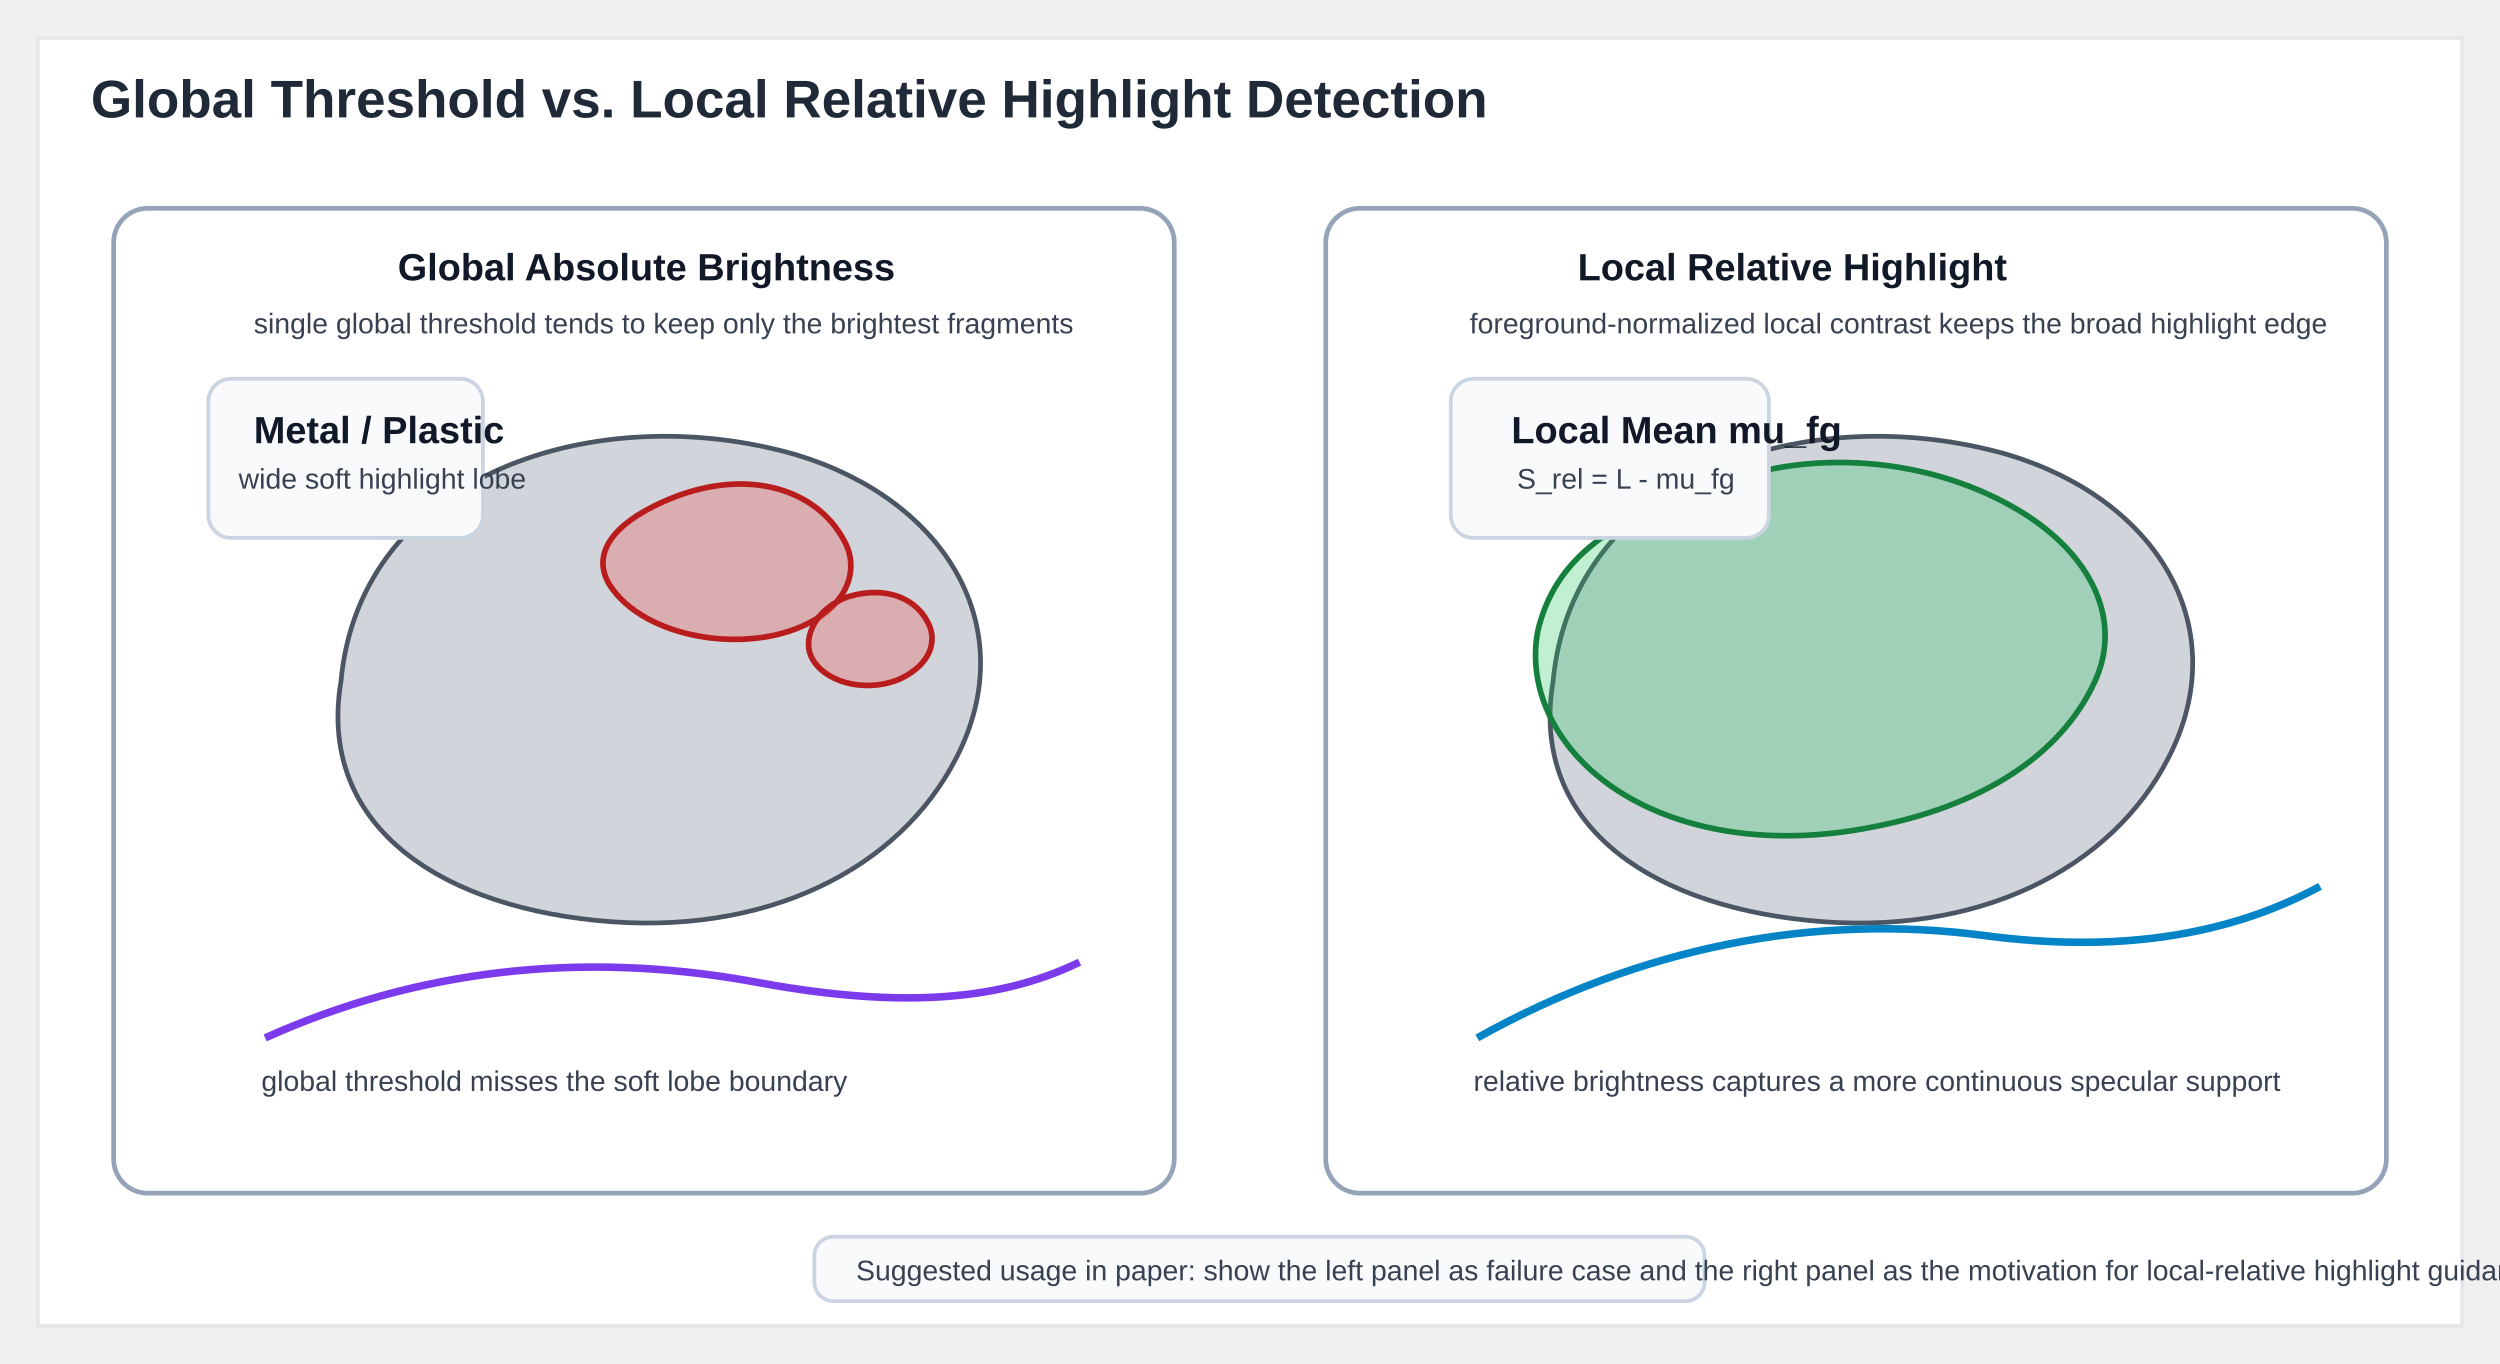
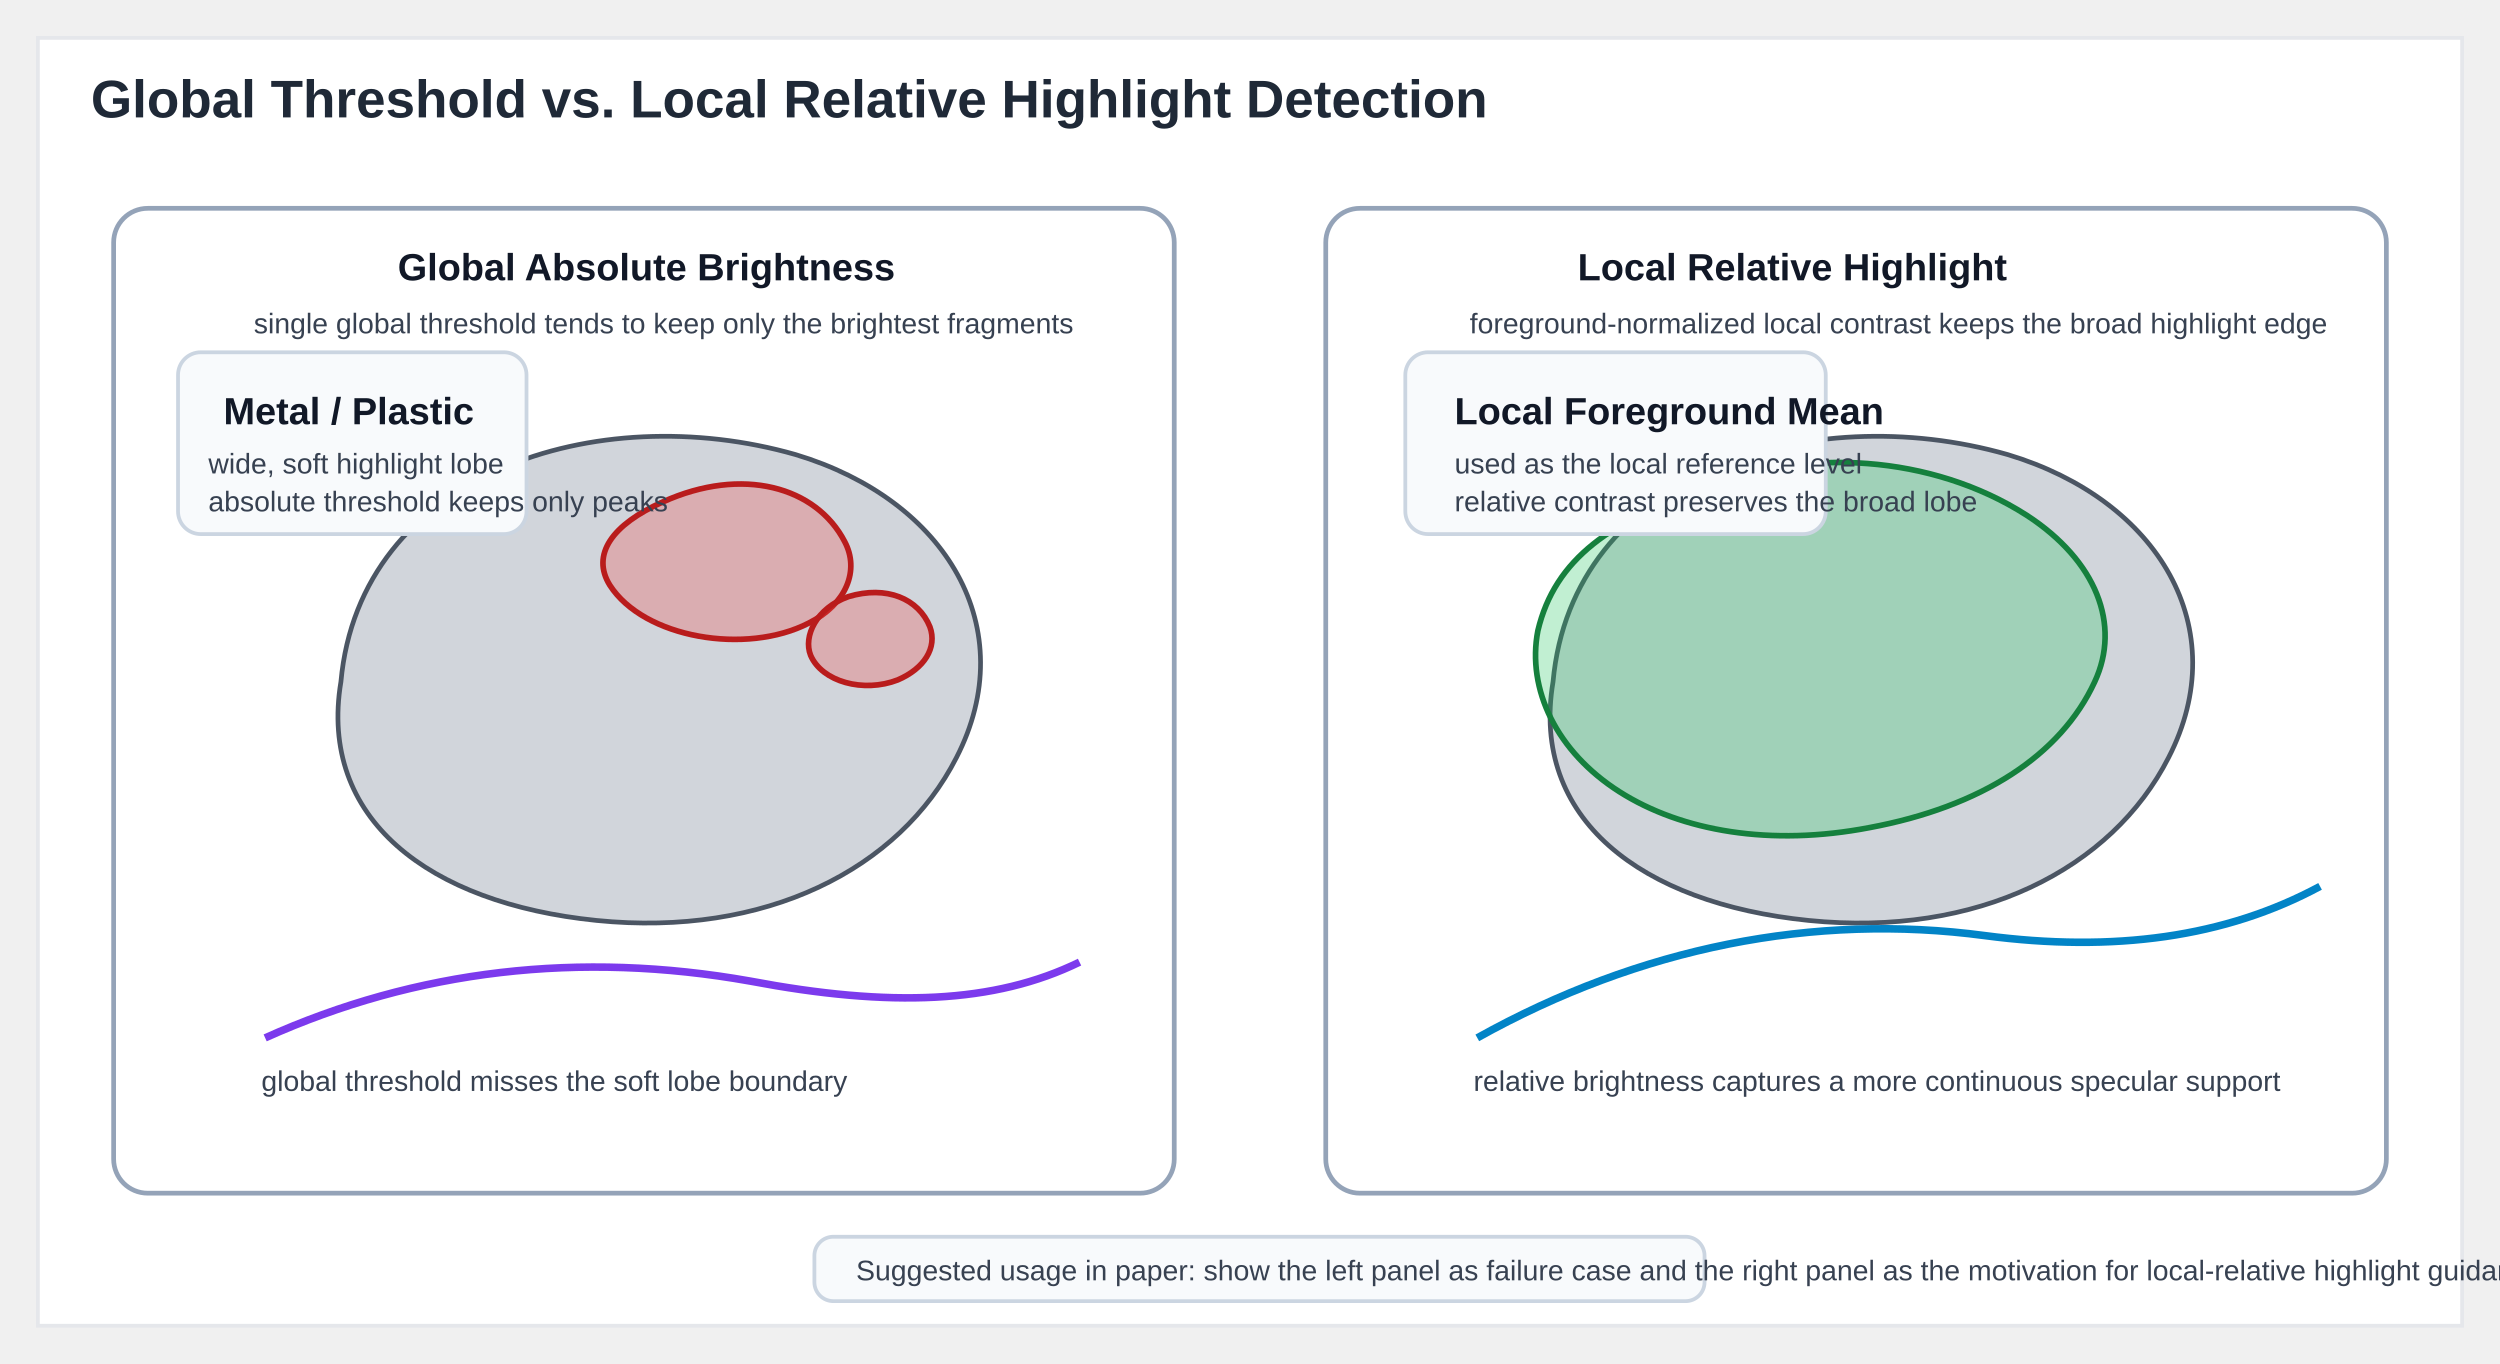
<svg xmlns="http://www.w3.org/2000/svg" width="1320" height="720" viewBox="0 0 1320 720">
  <defs>
    <style>
      .title { font-family: Arial; font-size: 28px; font-weight: 700; fill: #1f2937; }
      .label { font-family: Arial; font-size: 20px; font-weight: 600; fill: #111827; }
      .small { font-family: Arial; font-size: 15px; font-weight: 400; fill: #374151; }
      .panel { fill: #ffffff; stroke: #94a3b8; stroke-width: 2.5; rx: 18; ry: 18; }
      .object { fill: #d1d5db; stroke: #4b5563; stroke-width: 2.5; }
      .maskBad { fill: rgba(239,68,68,0.28); stroke: #b91c1c; stroke-width: 3; }
      .maskGood { fill: rgba(34,197,94,0.28); stroke: #15803d; stroke-width: 3; }
      .curve { stroke: #7c3aed; stroke-width: 4; fill: none; }
      .curve2 { stroke: #0284c7; stroke-width: 4; fill: none; }
      .note { fill: #f8fafc; stroke: #cbd5e1; stroke-width: 2; rx: 12; ry: 12; }
    </style>
  </defs>
  <rect x="20" y="20" width="1280" height="680" fill="#ffffff" stroke="#e5e7eb" stroke-width="2" />
  <text x="48" y="62" class="title">Global Threshold vs. Local Relative Highlight Detection</text>
  <rect x="60" y="110" width="560" height="520" class="panel" />
  <text x="210" y="148" class="label">Global Absolute Brightness</text>
  <text x="134" y="176" class="small">single global threshold tends to keep only the brightest fragments</text>
  <path class="object" d="M180 360 C190 250, 315 210, 420 240 C500 264, 540 332, 505 400 C475 459, 404 495, 315 486 C226 477, 168 432, 180 360 Z" />
  <path class="maskBad" d="M350 265 C392 246, 431 257, 446 286 C454 301, 447 319, 427 329 C394 346, 340 337, 322 309 C312 293, 323 277, 350 265 Z" />
  <path class="maskBad" d="M448 315 C468 309, 485 316, 491 331 C495 342, 488 353, 474 359 C456 366, 434 360, 428 346 C424 336, 431 321, 448 315 Z" />
  <path class="curve" d="M140 548 C220 512, 306 502, 396 518 C470 532, 525 530, 570 508" />
  <text x="138" y="576" class="small">global threshold misses the soft lobe boundary</text>
-   <rect x="110" y="200" width="145" height="84" class="note" />
-   <text x="134" y="234" class="label">Metal / Plastic</text>
-   <text x="126" y="258" class="small">wide soft highlight lobe</text>
+   <rect x="94" y="186" width="184" height="96" class="note" />
+   <text x="118" y="224" class="label">Metal / Plastic</text>
+   <text x="110" y="250" class="small">wide, soft highlight lobe</text>
+   <text x="110" y="270" class="small">absolute threshold keeps only peaks</text>
  <rect x="700" y="110" width="560" height="520" class="panel" />
  <text x="833" y="148" class="label">Local Relative Highlight</text>
  <text x="776" y="176" class="small">foreground-normalized local contrast keeps the broad highlight edge</text>
  <path class="object" d="M820 360 C830 250, 955 210, 1060 240 C1140 264, 1180 332, 1145 400 C1115 459, 1044 495, 955 486 C866 477, 808 432, 820 360 Z" />
  <path class="maskGood" d="M902 258 C952 236, 1020 240, 1070 272 C1107 296, 1120 330, 1106 360 C1088 399, 1046 426, 987 437 C935 447, 888 439, 855 418 C822 397, 806 364, 812 333 C821 295, 851 274, 902 258 Z" />
  <path class="curve2" d="M780 548 C866 500, 958 482, 1048 494 C1116 503, 1175 495, 1225 468" />
  <text x="778" y="576" class="small">relative brightness captures a more continuous specular support</text>
-   <rect x="766" y="200" width="168" height="84" class="note" />
-   <text x="798" y="234" class="label">Local Mean mu_fg</text>
-   <text x="801" y="258" class="small">S_rel = L - mu_fg</text>
+   <rect x="742" y="186" width="222" height="96" class="note" />
+   <text x="768" y="224" class="label">Local Foreground Mean</text>
+   <text x="768" y="250" class="small">used as the local reference level</text>
+   <text x="768" y="270" class="small">relative contrast preserves the broad lobe</text>
  <rect x="430" y="653" width="470" height="34" fill="#f8fafc" stroke="#cbd5e1" stroke-width="2" rx="10" ry="10" />
  <text x="452" y="676" class="small">Suggested usage in paper: show the left panel as failure case and the right panel as the motivation for local-relative highlight guidance.</text>
</svg>
